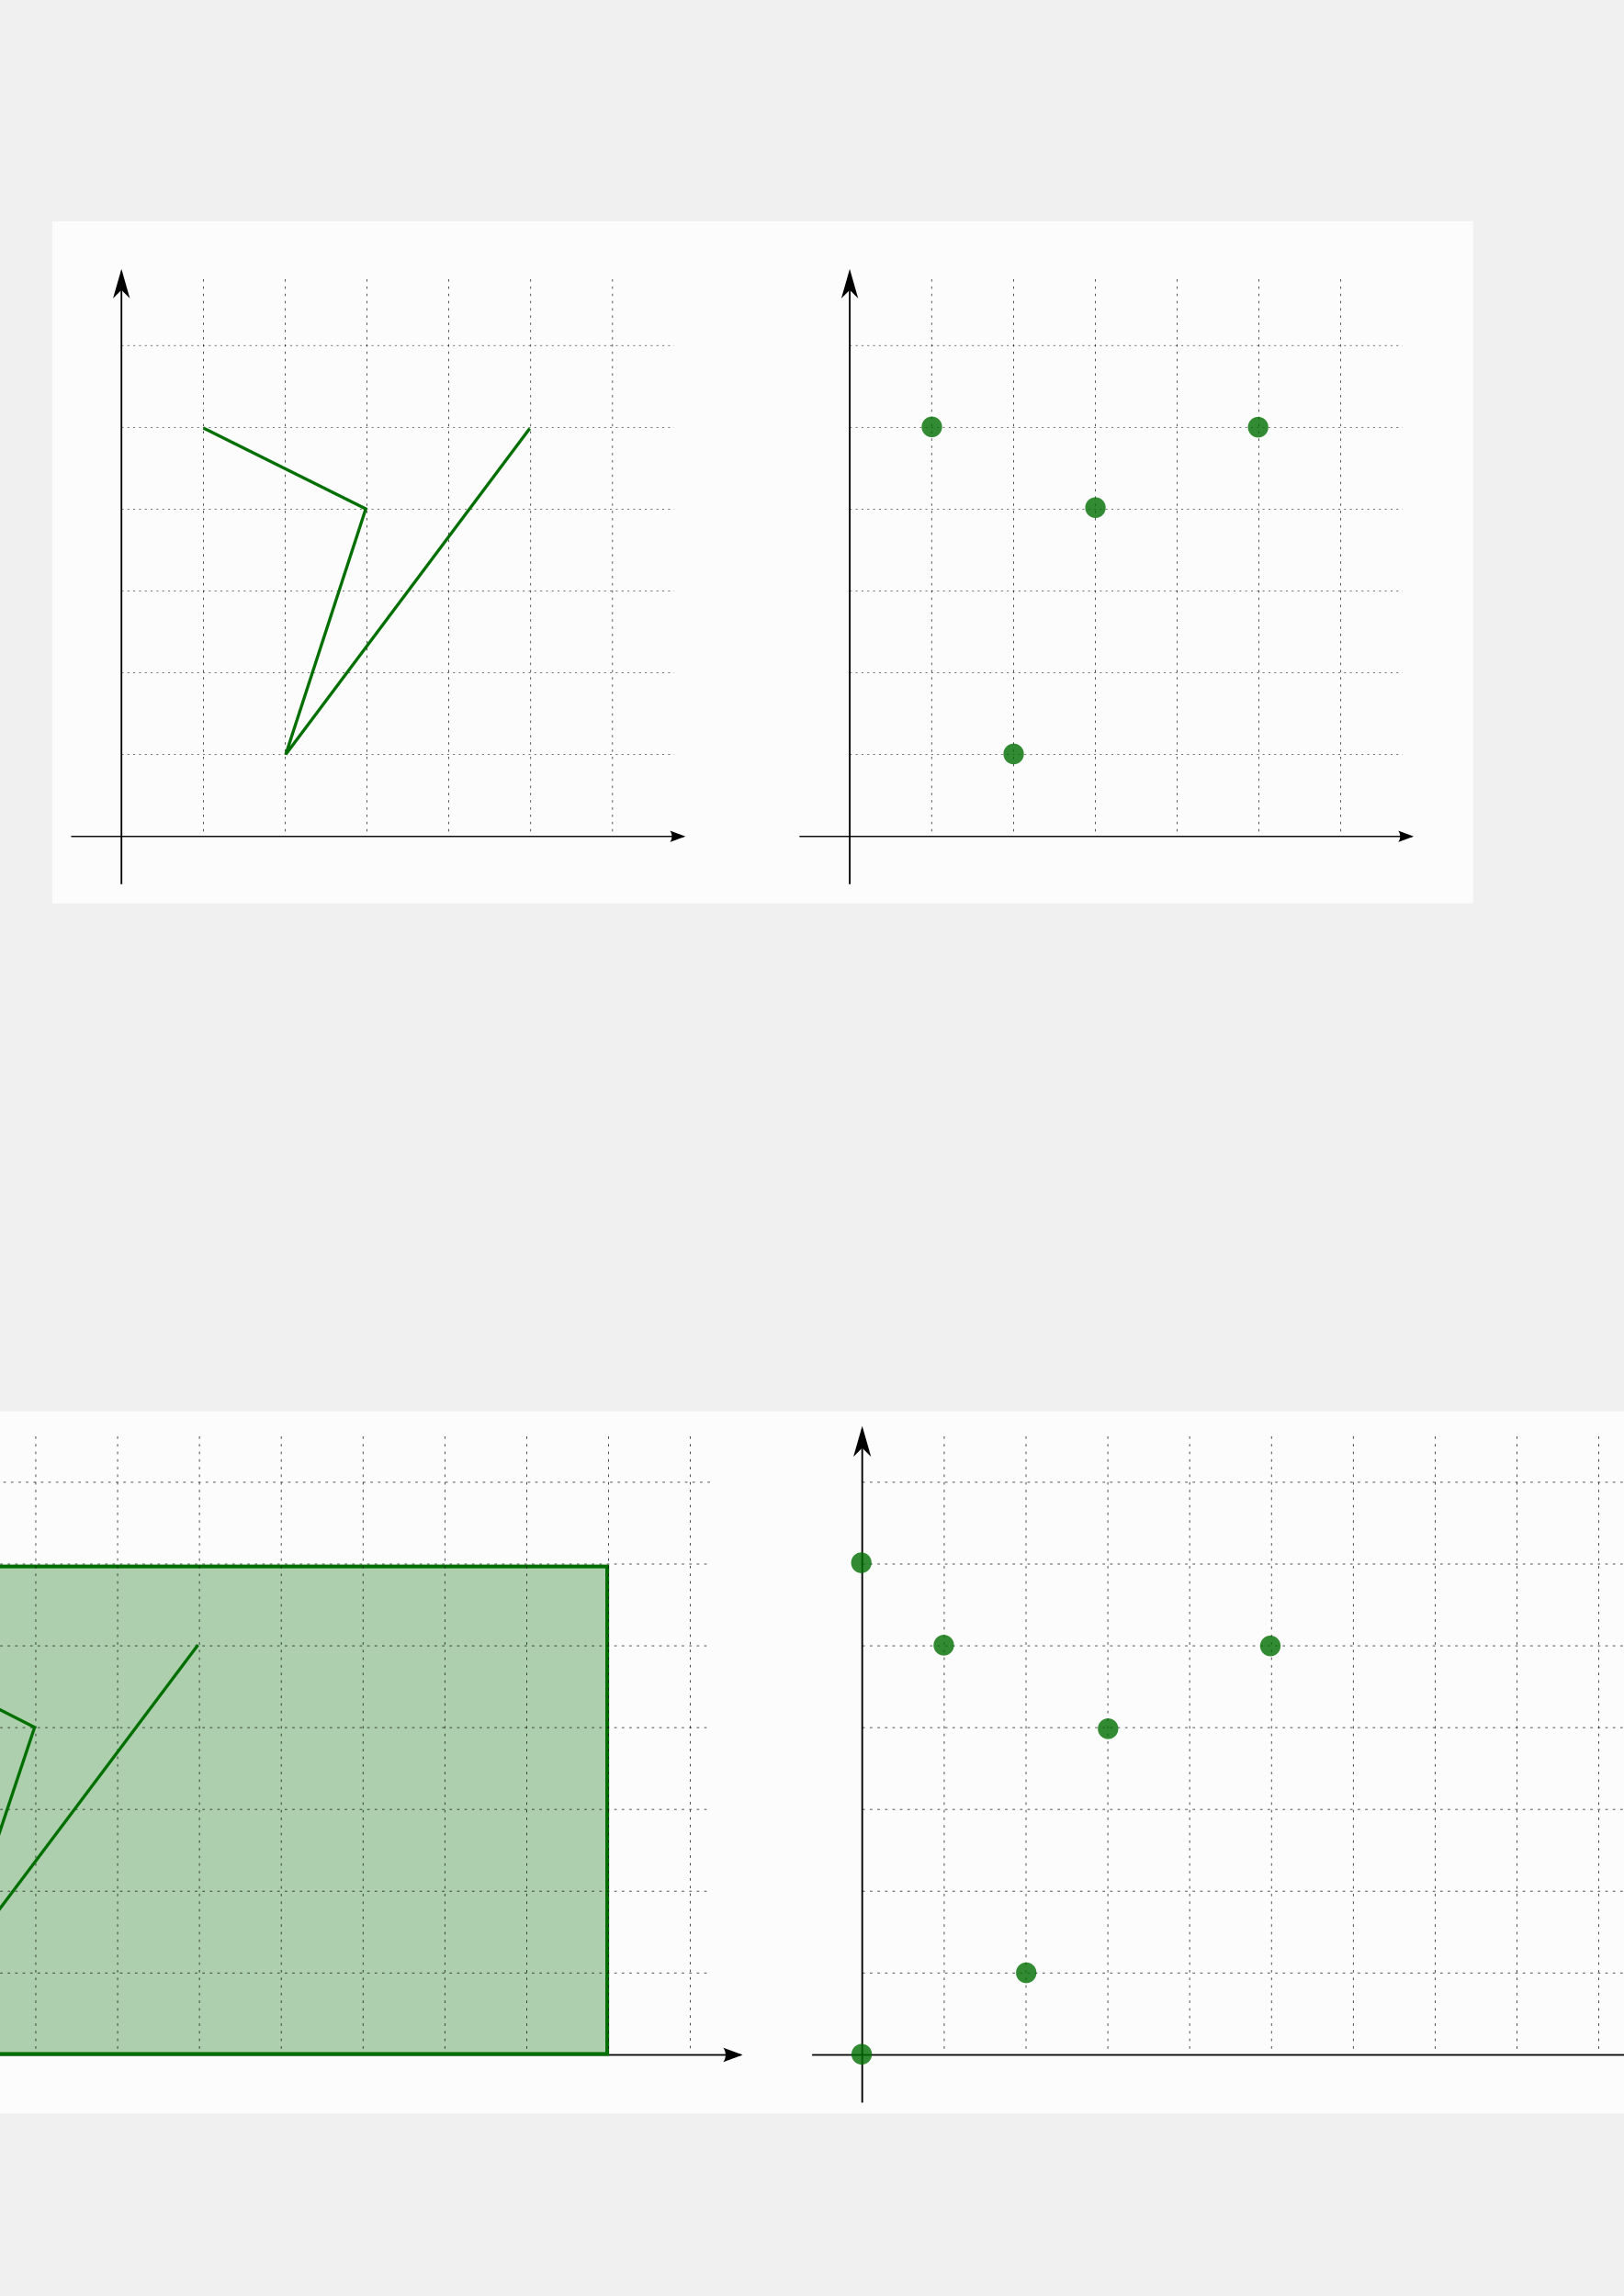
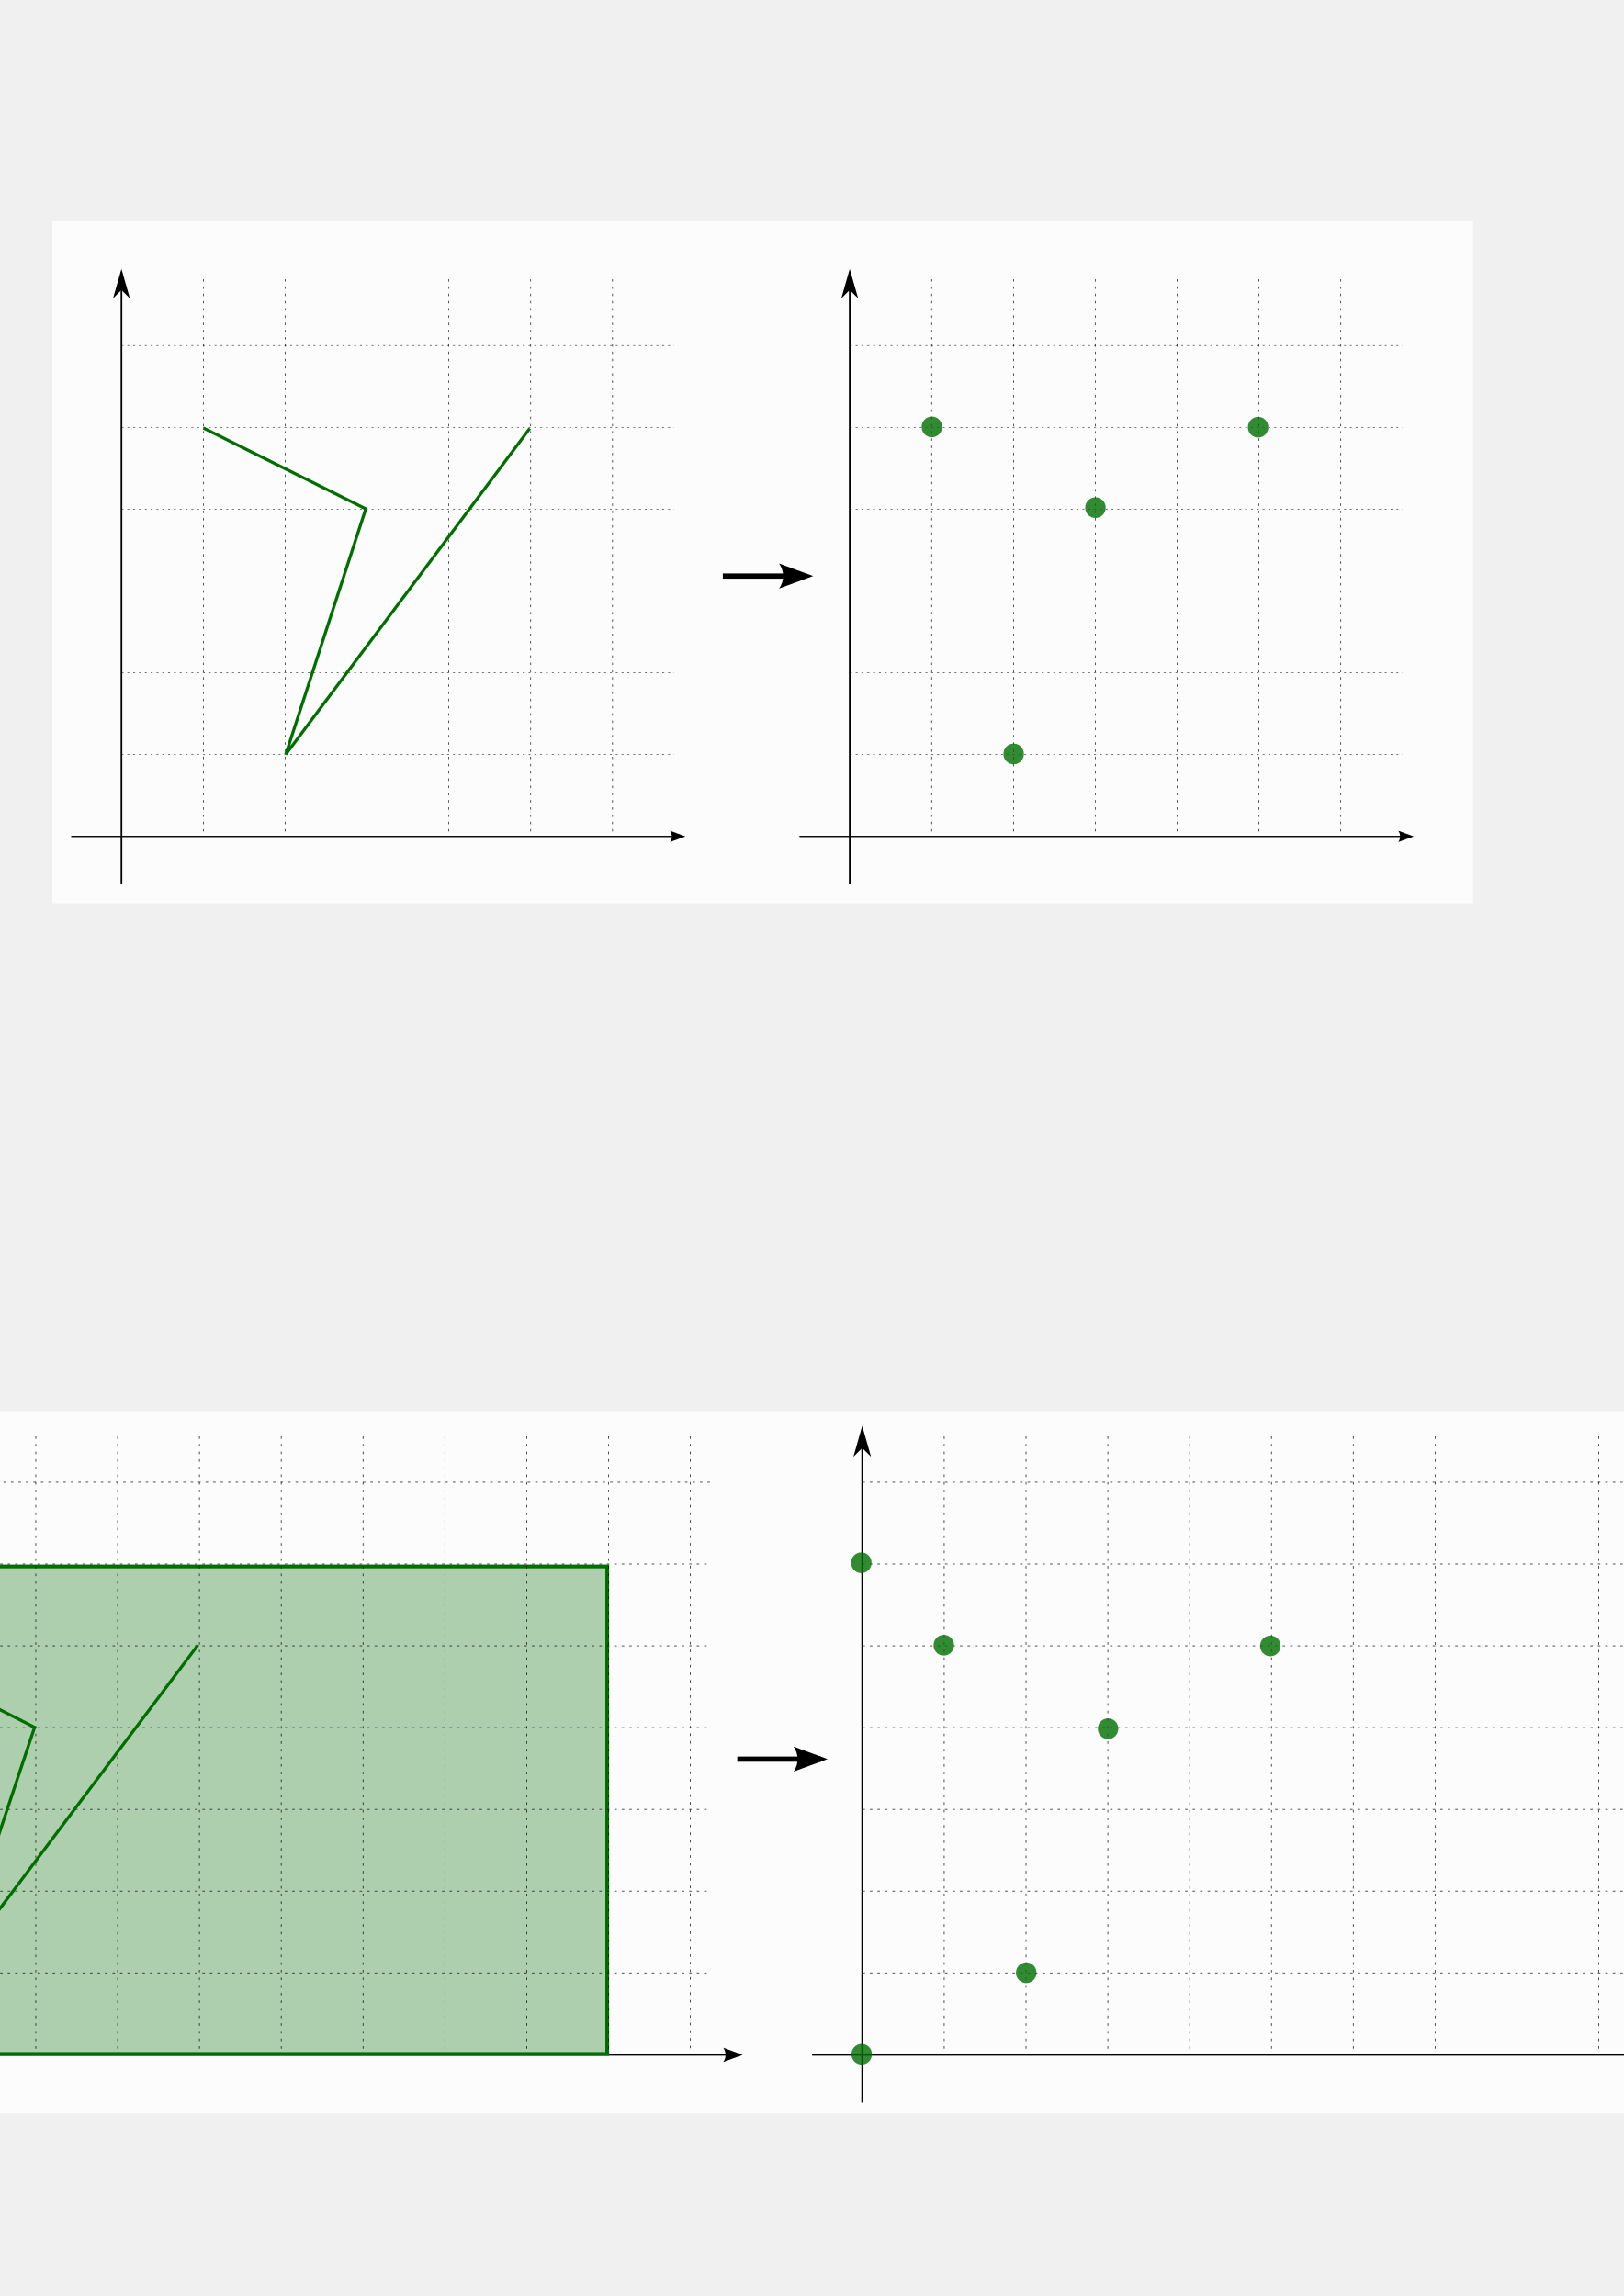
<svg xmlns="http://www.w3.org/2000/svg" width="210mm" height="297mm" id="svg2" version="1.1">
  <defs id="defs4">
    <marker orient="auto" refY="0.0" refX="0.0" id="Arrow1Lstart" style="overflow:visible">
      <path id="path3824" d="M 0.0,0.0 L 5.0,-5.0 L -12.5,0.0 L 5.0,5.0 L 0.0,0.0 z " style="fill-rule:evenodd;stroke:#000000;stroke-width:1.0pt" transform="scale(0.8) translate(12.5,0)" />
    </marker>
    <marker orient="auto" refY="0.0" refX="0.0" id="Arrow2Lend" style="overflow:visible;">
      <path id="path3845" style="fill-rule:evenodd;stroke-width:0.625;stroke-linejoin:round;" d="M 8.719,4.034 L -2.207,0.016 L 8.719,-4.002 C 6.973,-1.63 6.983,1.616 8.719,4.034 z " transform="scale(1.1) rotate(180) translate(1,0)" />
    </marker>
    <marker orient="auto" refY="0" refX="0" id="Arrow2Lend-2" style="overflow:visible">
      <path id="path3845-1" style="fill-rule:evenodd;stroke-width:0.625;stroke-linejoin:round" d="M 8.719,4.034 -2.207,0.016 8.719,-4.002 c -1.745,2.372 -1.735,5.617 -6e-7,8.035 z" transform="matrix(-1.1,0,0,-1.1,-1.1,0)" />
    </marker>
    <marker orient="auto" refY="0" refX="0" id="Arrow1Lstart-4" style="overflow:visible">
      <path id="path3824-1" d="M 0,0 5,-5 -12.5,0 5,5 0,0 z" style="fill-rule:evenodd;stroke:#000000;stroke-width:1pt" transform="matrix(0.8,0,0,0.8,10,0)" />
    </marker>
    <marker orient="auto" refY="0" refX="0" id="Arrow2Lend-5" style="overflow:visible">
      <path id="path3845-3" style="fill-rule:evenodd;stroke-width:0.625;stroke-linejoin:round" d="M 8.719,4.034 -2.207,0.016 8.719,-4.002 c -1.745,2.372 -1.735,5.617 -6e-7,8.035 z" transform="matrix(-1.1,0,0,-1.1,-1.1,0)" />
    </marker>
    <marker orient="auto" refY="0" refX="0" id="Arrow1Lstart-8" style="overflow:visible">
      <path id="path3824-8" d="M 0,0 5,-5 -12.5,0 5,5 0,0 z" style="fill-rule:evenodd;stroke:#000000;stroke-width:1pt" transform="matrix(0.8,0,0,0.8,10,0)" />
    </marker>
    <marker orient="auto" refY="0" refX="0" id="Arrow2Lend-0" style="overflow:visible">
      <path id="path3845-2" style="fill-rule:evenodd;stroke-width:0.625;stroke-linejoin:round" d="M 8.719,4.034 -2.207,0.016 8.719,-4.002 c -1.745,2.372 -1.735,5.617 -6e-7,8.035 z" transform="matrix(-1.1,0,0,-1.1,-1.1,0)" />
    </marker>
    <marker orient="auto" refY="0" refX="0" id="Arrow1Lstart-9" style="overflow:visible">
      <path id="path3824-2" d="M 0,0 5,-5 -12.5,0 5,5 0,0 z" style="fill-rule:evenodd;stroke:#000000;stroke-width:1pt" transform="matrix(0.8,0,0,0.8,10,0)" />
    </marker>
    <marker orient="auto" refY="0" refX="0" id="Arrow2Lend-7" style="overflow:visible">
      <path id="path3845-23" style="fill-rule:evenodd;stroke-width:0.625;stroke-linejoin:round" d="M 8.719,4.034 -2.207,0.016 8.719,-4.002 c -1.745,2.372 -1.735,5.617 -6e-7,8.035 z" transform="matrix(-1.1,0,0,-1.1,-1.1,0)" />
    </marker>
    <marker orient="auto" refY="0" refX="0" id="Arrow1Lstart-83" style="overflow:visible">
      <path id="path3824-4" d="M 0,0 5,-5 -12.5,0 5,5 0,0 z" style="fill-rule:evenodd;stroke:#000000;stroke-width:1pt" transform="matrix(0.8,0,0,0.8,10,0)" />
    </marker>
    <marker orient="auto" refY="0" refX="0" id="Arrow2Lend-73" style="overflow:visible">
      <path id="path3845-19" style="fill-rule:evenodd;stroke-width:0.625;stroke-linejoin:round" d="M 8.719,4.034 -2.207,0.016 8.719,-4.002 c -1.745,2.372 -1.735,5.617 -6e-7,8.035 z" transform="matrix(-1.1,0,0,-1.1,-1.1,0)" />
    </marker>
    <marker orient="auto" refY="0" refX="0" id="Arrow1Lstart-88" style="overflow:visible">
      <path id="path3824-3" d="M 0,0 5,-5 -12.5,0 5,5 0,0 z" style="fill-rule:evenodd;stroke:#000000;stroke-width:1pt" transform="matrix(0.8,0,0,0.8,10,0)" />
    </marker>
    <marker orient="auto" refY="0" refX="0" id="Arrow2Lend-6" style="overflow:visible">
      <path id="path3845-21" style="fill-rule:evenodd;stroke-width:0.625;stroke-linejoin:round" d="M 8.719,4.034 -2.207,0.016 8.719,-4.002 c -1.745,2.372 -1.735,5.617 -6e-7,8.035 z" transform="matrix(-1.1,0,0,-1.1,-1.1,0)" />
    </marker>
    <marker orient="auto" refY="0" refX="0" id="Arrow1Lstart-86" style="overflow:visible">
      <path id="path3824-36" d="M 0,0 5,-5 -12.5,0 5,5 0,0 z" style="fill-rule:evenodd;stroke:#000000;stroke-width:1pt" transform="matrix(0.8,0,0,0.8,10,0)" />
    </marker>
    <marker orient="auto" refY="0" refX="0" id="marker3199" style="overflow:visible">
      <path id="path3201" style="fill-rule:evenodd;stroke-width:0.625;stroke-linejoin:round" d="M 8.719,4.034 -2.207,0.016 8.719,-4.002 c -1.745,2.372 -1.735,5.617 -6e-7,8.035 z" transform="matrix(-1.1,0,0,-1.1,-1.1,0)" />
    </marker>
    <marker orient="auto" refY="0" refX="0" id="marker3203" style="overflow:visible">
      <path id="path3205" d="M 0,0 5,-5 -12.5,0 5,5 0,0 z" style="fill-rule:evenodd;stroke:#000000;stroke-width:1pt" transform="matrix(0.8,0,0,0.8,10,0)" />
+     </marker>
+     <marker orient="auto" refY="0" refX="0" id="Arrow2Mend" style="overflow:visible">
+       <path id="path3919" style="fill-rule:evenodd;stroke-width:0.625;stroke-linejoin:round" d="M 8.719,4.034 -2.207,0.016 8.719,-4.002 c -1.745,2.372 -1.735,5.617 -6e-7,8.035 z" transform="scale(-0.6,-0.6)" />
+     </marker>
+     <marker orient="auto" refY="0" refX="0" id="Arrow2Mend-8" style="overflow:visible">
+       <path id="path3919-2" style="fill-rule:evenodd;stroke-width:0.625;stroke-linejoin:round" d="M 8.719,4.034 -2.207,0.016 8.719,-4.002 c -1.745,2.372 -1.735,5.617 -6e-7,8.035 z" transform="scale(-0.6,-0.6)" />
    </marker>
  </defs>
  <g id="layer6" />
  <g id="layer1" style="display:inline">
    <rect y="689.948" x="-138.471" height="343.347" width="1033.893" id="rect4649" style="opacity:0.8;fill:#ffffff;fill-opacity:1;fill-rule:nonzero;stroke:none" />
    <rect style="opacity:0.8;fill:#ffffff;fill-opacity:1;fill-rule:nonzero;stroke:none" id="rect4031" width="694.482" height="333.447" x="25.578" y="108.187" />
    <path style="fill:none;stroke:#000000;stroke-width:0.811px;stroke-linecap:butt;stroke-linejoin:miter;stroke-opacity:1;marker-start:url(#Arrow1Lstart);marker-end:none" d="m 59.367,133.053 0,299.225" id="path4033" />
    <path style="fill:none;stroke:#000000;stroke-width:0.626;stroke-linecap:butt;stroke-linejoin:miter;stroke-opacity:1;marker-end:url(#Arrow2Lend);stroke-miterlimit:4;stroke-dasharray:none" d="m 34.784,408.935 299.423,0" id="path4035" />
    <path id="path4037" d="m 99.398,136.509 0,270.394" style="fill:none;stroke:#000000;stroke-width:0.295;stroke-linecap:butt;stroke-linejoin:miter;stroke-miterlimit:4;stroke-opacity:1;stroke-dasharray:1.179, 2.358;stroke-dashoffset:0" />
    <path style="fill:none;stroke:#000000;stroke-width:0.295;stroke-linecap:butt;stroke-linejoin:miter;stroke-miterlimit:4;stroke-opacity:1;stroke-dasharray:1.179, 2.358;stroke-dashoffset:0" d="m 139.403,136.509 0,270.394" id="path4039" />
    <path id="path4041" d="m 179.408,136.509 0,270.394" style="fill:none;stroke:#000000;stroke-width:0.295;stroke-linecap:butt;stroke-linejoin:miter;stroke-miterlimit:4;stroke-opacity:1;stroke-dasharray:1.179, 2.358;stroke-dashoffset:0" />
    <path style="fill:none;stroke:#000000;stroke-width:0.295;stroke-linecap:butt;stroke-linejoin:miter;stroke-miterlimit:4;stroke-opacity:1;stroke-dasharray:1.179, 2.358;stroke-dashoffset:0" d="m 219.413,136.509 0,270.394" id="path4043" />
    <path id="path4045" d="m 259.418,136.509 0,270.394" style="fill:none;stroke:#000000;stroke-width:0.295;stroke-linecap:butt;stroke-linejoin:miter;stroke-miterlimit:4;stroke-opacity:1;stroke-dasharray:1.179, 2.358;stroke-dashoffset:0" />
    <path id="path4047" d="m 59.431,368.885 270.125,0" style="fill:none;stroke:#000000;stroke-width:0.237;stroke-linecap:butt;stroke-linejoin:miter;stroke-miterlimit:4;stroke-opacity:1;stroke-dasharray:0.947, 1.895;stroke-dashoffset:0" />
    <path style="fill:none;stroke:#000000;stroke-width:0.237;stroke-linecap:butt;stroke-linejoin:miter;stroke-miterlimit:4;stroke-opacity:1;stroke-dasharray:0.947, 1.895;stroke-dashoffset:0" d="m 59.431,328.889 270.125,0" id="path4049" />
    <path id="path4051" d="m 59.431,288.892 270.125,0" style="fill:none;stroke:#000000;stroke-width:0.237;stroke-linecap:butt;stroke-linejoin:miter;stroke-miterlimit:4;stroke-opacity:1;stroke-dasharray:0.947, 1.895;stroke-dashoffset:0" />
    <path style="fill:none;stroke:#000000;stroke-width:0.237;stroke-linecap:butt;stroke-linejoin:miter;stroke-miterlimit:4;stroke-opacity:1;stroke-dasharray:0.947, 1.895;stroke-dashoffset:0" d="m 59.431,248.895 270.125,0" id="path4053" />
    <path id="path4055" d="m 59.431,208.898 270.125,0" style="fill:none;stroke:#000000;stroke-width:0.237;stroke-linecap:butt;stroke-linejoin:miter;stroke-miterlimit:4;stroke-opacity:1;stroke-dasharray:0.947, 1.895;stroke-dashoffset:0" />
    <flowRoot xml:space="preserve" id="flowRoot4057" style="font-size:40px;font-style:normal;font-weight:normal;line-height:125%;letter-spacing:0px;word-spacing:0px;fill:#000000;fill-opacity:1;stroke:none;font-family:Sans" transform="matrix(0.6167409,0,0,0.6167409,7.075617,21.24568)">
      <flowRegion id="flowRegion4059">
        <rect id="rect4061" width="121.218" height="48.487" x="487.399" y="626.078" />
      </flowRegion>
      <flowPara id="flowPara4063" style="font-style:italic">x</flowPara>
    </flowRoot>
    <flowRoot transform="matrix(0.6167409,0,0,0.6167409,-264.9661,-242.4057)" style="font-size:40px;font-style:normal;font-weight:normal;line-height:125%;letter-spacing:0px;word-spacing:0px;fill:#000000;fill-opacity:1;stroke:none;font-family:Sans" id="flowRoot4065" xml:space="preserve">
      <flowRegion id="flowRegion4067">
        <rect y="626.078" x="487.399" height="48.487" width="121.218" id="rect4069" />
      </flowRegion>
      <flowPara style="font-style:italic" id="flowPara4071">y</flowPara>
    </flowRoot>
    <flowRoot transform="matrix(0.2611037,0,0,0.2611037,-90.41278,249.5384)" style="font-size:40px;font-style:normal;font-weight:normal;line-height:125%;letter-spacing:0px;word-spacing:0px;fill:#000000;fill-opacity:1;stroke:none;font-family:Sans" id="flowRoot4073" xml:space="preserve">
      <flowRegion id="flowRegion4075">
        <rect y="626.078" x="487.399" height="48.487" width="121.218" id="rect4077" />
      </flowRegion>
      <flowPara style="font-style:italic" id="flowPara4079">0,0</flowPara>
    </flowRoot>
    <path style="fill:none;stroke:#000000;stroke-width:0.295;stroke-linecap:butt;stroke-linejoin:miter;stroke-miterlimit:4;stroke-opacity:1;stroke-dasharray:1.179, 2.358;stroke-dashoffset:0" d="m 299.422,136.509 0,270.394" id="path4089" />
    <path id="path4105" d="m 59.431,168.902 270.125,0" style="fill:none;stroke:#000000;stroke-width:0.237;stroke-linecap:butt;stroke-linejoin:miter;stroke-miterlimit:4;stroke-opacity:1;stroke-dasharray:0.947, 1.895;stroke-dashoffset:0" />
-     <text id="text7064" y="514.526" x="-109.13" style="font-size:40px;font-style:normal;font-weight:normal;line-height:125%;letter-spacing:0px;word-spacing:0px;fill:#000000;fill-opacity:1;stroke:none;font-family:Sans" xml:space="preserve">
-       <tspan style="font-size:22px" y="514.526" x="-109.13" id="tspan7066">Case2</tspan>
+     <text id="text7064" y="655.947" x="-114.787" style="font-size:40px;font-style:normal;font-weight:normal;line-height:125%;letter-spacing:0px;word-spacing:0px;fill:#000000;fill-opacity:1;stroke:none;font-family:Sans" xml:space="preserve">
+       <tspan style="font-size:22px" y="655.947" x="-114.787" id="tspan7066">Case2</tspan>
    </text>
    <path style="fill:none;stroke:#006f00;stroke-width:1.5;stroke-linecap:butt;stroke-linejoin:miter;stroke-miterlimit:4;stroke-opacity:1;stroke-dasharray:none" d="M 258.947,209.472 139.696,368.821 178.794,248.777 99.434,209.265" id="path3183" />
    <path style="fill:none;stroke:#000000;stroke-width:0.848px;stroke-linecap:butt;stroke-linejoin:miter;stroke-opacity:1;marker-start:url(#Arrow1Lstart);marker-end:none;display:inline" d="m -102.525,698.791 0,329.188" id="path4033-2" />
    <path style="fill:none;stroke:#000000;stroke-width:0.791px;stroke-linecap:butt;stroke-linejoin:miter;stroke-opacity:1;marker-end:url(#Arrow2Lend);display:inline" d="m -127.027,1004.654 489.028,0" id="path4035-2" />
    <rect style="fill:#006f00;fill-opacity:0.314;fill-rule:evenodd;stroke:#006f00;stroke-width:1.843;stroke-linecap:butt;stroke-linejoin:miter;stroke-miterlimit:4;stroke-opacity:1;stroke-dasharray:none" id="rect4585" width="398.657" height="238.353" x="-101.829" y="765.838" />
    <path id="path4037-9" d="m -62.486,702.236 0,300.378" style="fill:none;stroke:#000000;stroke-width:0.311;stroke-linecap:butt;stroke-linejoin:miter;stroke-miterlimit:4;stroke-opacity:1;stroke-dasharray:1.242, 2.485;stroke-dashoffset:0;display:inline" />
    <path style="fill:none;stroke:#000000;stroke-width:0.311;stroke-linecap:butt;stroke-linejoin:miter;stroke-miterlimit:4;stroke-opacity:1;stroke-dasharray:1.242, 2.485;stroke-dashoffset:0;display:inline" d="m -22.495,702.236 0,300.378" id="path4039-5" />
    <path id="path4041-3" d="m 17.496,702.236 0,300.378" style="fill:none;stroke:#000000;stroke-width:0.311;stroke-linecap:butt;stroke-linejoin:miter;stroke-miterlimit:4;stroke-opacity:1;stroke-dasharray:1.242, 2.485;stroke-dashoffset:0;display:inline" />
    <path style="fill:none;stroke:#000000;stroke-width:0.311;stroke-linecap:butt;stroke-linejoin:miter;stroke-miterlimit:4;stroke-opacity:1;stroke-dasharray:1.242, 2.485;stroke-dashoffset:0;display:inline" d="m 57.487,702.236 0,300.378" id="path4043-2" />
    <path id="path4045-8" d="m 97.478,702.236 0,300.378" style="fill:none;stroke:#000000;stroke-width:0.311;stroke-linecap:butt;stroke-linejoin:miter;stroke-miterlimit:4;stroke-opacity:1;stroke-dasharray:1.242, 2.485;stroke-dashoffset:0;display:inline" />
    <path id="path4047-6" d="m -102.427,964.57 448.455,0" style="fill:none;stroke:#000000;stroke-width:0.305;stroke-linecap:butt;stroke-linejoin:miter;stroke-miterlimit:4;stroke-opacity:1;stroke-dasharray:1.22, 2.441;stroke-dashoffset:0;display:inline" />
    <path style="fill:none;stroke:#000000;stroke-width:0.305;stroke-linecap:butt;stroke-linejoin:miter;stroke-miterlimit:4;stroke-opacity:1;stroke-dasharray:1.22, 2.441;stroke-dashoffset:0;display:inline" d="m -102.427,924.588 448.455,0" id="path4049-6" />
    <path id="path4051-0" d="m -102.427,884.606 448.455,0" style="fill:none;stroke:#000000;stroke-width:0.305;stroke-linecap:butt;stroke-linejoin:miter;stroke-miterlimit:4;stroke-opacity:1;stroke-dasharray:1.22, 2.441;stroke-dashoffset:0;display:inline" />
    <path style="fill:none;stroke:#000000;stroke-width:0.305;stroke-linecap:butt;stroke-linejoin:miter;stroke-miterlimit:4;stroke-opacity:1;stroke-dasharray:1.22, 2.441;stroke-dashoffset:0;display:inline" d="m -102.427,844.625 448.455,0" id="path4053-6" />
    <path id="path4055-5" d="m -102.427,804.643 448.455,0" style="fill:none;stroke:#000000;stroke-width:0.305;stroke-linecap:butt;stroke-linejoin:miter;stroke-miterlimit:4;stroke-opacity:1;stroke-dasharray:1.22, 2.441;stroke-dashoffset:0;display:inline" />
    <flowRoot xml:space="preserve" id="flowRoot4057-4" style="font-size:40px;font-style:normal;font-weight:normal;line-height:125%;letter-spacing:0px;word-spacing:0px;fill:#000000;fill-opacity:1;stroke:none;display:inline;font-family:Sans" transform="matrix(0.6167409,0,0,0.6167409,33.18295,616.9648)">
      <flowRegion id="flowRegion4059-0">
        <rect id="rect4061-9" width="121.218" height="48.487" x="487.399" y="626.078" />
      </flowRegion>
      <flowPara id="flowPara4063-2" style="font-style:italic">x</flowPara>
    </flowRoot>
    <flowRoot transform="matrix(0.6167409,0,0,0.6167409,-426.8588,317.3134)" style="font-size:40px;font-style:normal;font-weight:normal;line-height:125%;letter-spacing:0px;word-spacing:0px;fill:#000000;fill-opacity:1;stroke:none;display:inline;font-family:Sans" id="flowRoot4065-4" xml:space="preserve">
      <flowRegion id="flowRegion4067-2">
        <rect y="626.078" x="487.399" height="48.487" width="121.218" id="rect4069-8" />
      </flowRegion>
      <flowPara style="font-style:italic" id="flowPara4071-2">y</flowPara>
    </flowRoot>
    <flowRoot transform="matrix(0.2611037,0,0,0.2611037,-252.3055,845.2575)" style="font-size:40px;font-style:normal;font-weight:normal;line-height:125%;letter-spacing:0px;word-spacing:0px;fill:#000000;fill-opacity:1;stroke:none;display:inline;font-family:Sans" id="flowRoot4073-2" xml:space="preserve">
      <flowRegion id="flowRegion4075-3">
        <rect y="626.078" x="487.399" height="48.487" width="121.218" id="rect4077-0" />
      </flowRegion>
      <flowPara style="font-style:italic" id="flowPara4079-9">0,0</flowPara>
    </flowRoot>
    <path style="fill:none;stroke:#000000;stroke-width:0.311;stroke-linecap:butt;stroke-linejoin:miter;stroke-miterlimit:4;stroke-opacity:1;stroke-dasharray:1.242, 2.485;stroke-dashoffset:0;display:inline" d="m 137.469,702.236 0,300.378" id="path4089-7" />
    <path id="path4091-2" d="m 177.46,702.236 0,300.378" style="fill:none;stroke:#000000;stroke-width:0.311;stroke-linecap:butt;stroke-linejoin:miter;stroke-miterlimit:4;stroke-opacity:1;stroke-dasharray:1.242, 2.485;stroke-dashoffset:0;display:inline" />
    <path style="fill:none;stroke:#000000;stroke-width:0.311;stroke-linecap:butt;stroke-linejoin:miter;stroke-miterlimit:4;stroke-opacity:1;stroke-dasharray:1.242, 2.485;stroke-dashoffset:0;display:inline" d="m 217.451,702.236 0,300.378" id="path4093-9" />
    <path id="path4095-3" d="m 257.442,702.236 0,300.378" style="fill:none;stroke:#000000;stroke-width:0.311;stroke-linecap:butt;stroke-linejoin:miter;stroke-miterlimit:4;stroke-opacity:1;stroke-dasharray:1.242, 2.485;stroke-dashoffset:0;display:inline" />
    <path style="fill:none;stroke:#000000;stroke-width:0.311;stroke-linecap:butt;stroke-linejoin:miter;stroke-miterlimit:4;stroke-opacity:1;stroke-dasharray:1.242, 2.485;stroke-dashoffset:0;display:inline" d="m 297.433,702.236 0,300.378" id="path4097-7" />
    <path id="path4099-6" d="m 337.424,702.236 0,300.378" style="fill:none;stroke:#000000;stroke-width:0.31;stroke-linecap:butt;stroke-linejoin:miter;stroke-miterlimit:4;stroke-opacity:1;stroke-dasharray:1.241, 2.483;stroke-dashoffset:0;display:inline" />
    <path id="path4105-8" d="m -102.427,764.661 448.455,0" style="fill:none;stroke:#000000;stroke-width:0.305;stroke-linecap:butt;stroke-linejoin:miter;stroke-miterlimit:4;stroke-opacity:1;stroke-dasharray:1.22, 2.441;stroke-dashoffset:0;display:inline" />
    <path id="path6984-3" d="m 421.475,698.791 0,329.188" style="fill:none;stroke:#000000;stroke-width:0.848px;stroke-linecap:butt;stroke-linejoin:miter;stroke-opacity:1;marker-start:url(#Arrow1Lstart);marker-end:none;display:inline" />
    <path id="path6986-7" d="m 396.973,1004.654 489.028,0" style="fill:none;stroke:#000000;stroke-width:0.791px;stroke-linecap:butt;stroke-linejoin:miter;stroke-opacity:1;marker-end:url(#Arrow2Lend);display:inline" />
    <path style="fill:none;stroke:#000000;stroke-width:0.311;stroke-linecap:butt;stroke-linejoin:miter;stroke-miterlimit:4;stroke-opacity:1;stroke-dasharray:1.242, 2.485;stroke-dashoffset:0;display:inline" d="m 461.554,702.236 0,300.378" id="path6988-9" />
    <path id="path6990-5" d="m 501.545,702.236 0,300.378" style="fill:none;stroke:#000000;stroke-width:0.311;stroke-linecap:butt;stroke-linejoin:miter;stroke-miterlimit:4;stroke-opacity:1;stroke-dasharray:1.242, 2.485;stroke-dashoffset:0;display:inline" />
    <path style="fill:none;stroke:#000000;stroke-width:0.311;stroke-linecap:butt;stroke-linejoin:miter;stroke-miterlimit:4;stroke-opacity:1;stroke-dasharray:1.242, 2.485;stroke-dashoffset:0;display:inline" d="m 541.536,702.236 0,300.378" id="path6992-6" />
    <path id="path6994-4" d="m 581.527,702.236 0,300.378" style="fill:none;stroke:#000000;stroke-width:0.311;stroke-linecap:butt;stroke-linejoin:miter;stroke-miterlimit:4;stroke-opacity:1;stroke-dasharray:1.242, 2.485;stroke-dashoffset:0;display:inline" />
    <path style="fill:none;stroke:#000000;stroke-width:0.311;stroke-linecap:butt;stroke-linejoin:miter;stroke-miterlimit:4;stroke-opacity:1;stroke-dasharray:1.242, 2.485;stroke-dashoffset:0;display:inline" d="m 621.518,702.236 0,300.378" id="path6996-0" />
    <path style="fill:none;stroke:#000000;stroke-width:0.306;stroke-linecap:butt;stroke-linejoin:miter;stroke-miterlimit:4;stroke-opacity:1;stroke-dasharray:1.223, 2.445;stroke-dashoffset:0;display:inline" d="m 421.573,964.57 450.056,0" id="path6998-6" />
    <path id="path7000-3" d="m 421.573,924.588 450.056,0" style="fill:none;stroke:#000000;stroke-width:0.306;stroke-linecap:butt;stroke-linejoin:miter;stroke-miterlimit:4;stroke-opacity:1;stroke-dasharray:1.223, 2.445;stroke-dashoffset:0;display:inline" />
    <path style="fill:none;stroke:#000000;stroke-width:0.306;stroke-linecap:butt;stroke-linejoin:miter;stroke-miterlimit:4;stroke-opacity:1;stroke-dasharray:1.223, 2.445;stroke-dashoffset:0;display:inline" d="m 421.573,884.606 450.056,0" id="path7002-4" />
    <path id="path7004-0" d="m 421.573,844.625 450.056,0" style="fill:none;stroke:#000000;stroke-width:0.306;stroke-linecap:butt;stroke-linejoin:miter;stroke-miterlimit:4;stroke-opacity:1;stroke-dasharray:1.223, 2.445;stroke-dashoffset:0;display:inline" />
    <path style="fill:none;stroke:#000000;stroke-width:0.306;stroke-linecap:butt;stroke-linejoin:miter;stroke-miterlimit:4;stroke-opacity:1;stroke-dasharray:1.223, 2.445;stroke-dashoffset:0;display:inline" d="m 421.573,804.643 450.056,0" id="path7006-6" />
    <flowRoot transform="matrix(0.6167409,0,0,0.6167409,561.1829,616.9648)" style="font-size:40px;font-style:normal;font-weight:normal;line-height:125%;letter-spacing:0px;word-spacing:0px;fill:#000000;fill-opacity:1;stroke:none;display:inline;font-family:Sans" id="flowRoot7008-4" xml:space="preserve">
      <flowRegion id="flowRegion7010-5">
        <rect y="626.078" x="487.399" height="48.487" width="121.218" id="rect7012-0" />
      </flowRegion>
      <flowPara style="font-style:italic" id="flowPara7014-9">x</flowPara>
    </flowRoot>
    <flowRoot xml:space="preserve" id="flowRoot7016-5" style="font-size:40px;font-style:normal;font-weight:normal;line-height:125%;letter-spacing:0px;word-spacing:0px;fill:#000000;fill-opacity:1;stroke:none;display:inline;font-family:Sans" transform="matrix(0.6167409,0,0,0.6167409,97.14119,319.3134)">
      <flowRegion id="flowRegion7018-9">
        <rect id="rect7020-6" width="121.218" height="48.487" x="487.399" y="626.078" />
      </flowRegion>
      <flowPara id="flowPara7022-7" style="font-style:italic">y</flowPara>
    </flowRoot>
    <flowRoot xml:space="preserve" id="flowRoot7024-9" style="font-size:40px;font-style:normal;font-weight:normal;line-height:125%;letter-spacing:0px;word-spacing:0px;fill:#000000;fill-opacity:1;stroke:none;display:inline;font-family:Sans" transform="matrix(0.2611037,0,0,0.2611037,271.6945,845.2575)">
      <flowRegion id="flowRegion7026-1">
        <rect id="rect7028-7" width="121.218" height="48.487" x="487.399" y="626.078" />
      </flowRegion>
      <flowPara id="flowPara7030-5" style="font-style:italic">0,0</flowPara>
    </flowRoot>
    <path id="path7032-1" d="m 661.509,702.236 0,300.378" style="fill:none;stroke:#000000;stroke-width:0.311;stroke-linecap:butt;stroke-linejoin:miter;stroke-miterlimit:4;stroke-opacity:1;stroke-dasharray:1.242, 2.485;stroke-dashoffset:0;display:inline" />
    <path style="fill:none;stroke:#000000;stroke-width:0.311;stroke-linecap:butt;stroke-linejoin:miter;stroke-miterlimit:4;stroke-opacity:1;stroke-dasharray:1.242, 2.485;stroke-dashoffset:0;display:inline" d="m 701.5,702.236 0,300.378" id="path7034-7" />
    <path id="path7036-5" d="m 741.491,702.236 0,300.378" style="fill:none;stroke:#000000;stroke-width:0.311;stroke-linecap:butt;stroke-linejoin:miter;stroke-miterlimit:4;stroke-opacity:1;stroke-dasharray:1.242, 2.485;stroke-dashoffset:0;display:inline" />
    <path style="fill:none;stroke:#000000;stroke-width:0.311;stroke-linecap:butt;stroke-linejoin:miter;stroke-miterlimit:4;stroke-opacity:1;stroke-dasharray:1.242, 2.485;stroke-dashoffset:0;display:inline" d="m 781.482,702.236 0,300.378" id="path7038-3" />
    <path id="path7040-4" d="m 821.473,702.236 0,300.378" style="fill:none;stroke:#000000;stroke-width:0.311;stroke-linecap:butt;stroke-linejoin:miter;stroke-miterlimit:4;stroke-opacity:1;stroke-dasharray:1.242, 2.485;stroke-dashoffset:0;display:inline" />
    <path style="fill:none;stroke:#000000;stroke-width:0.31;stroke-linecap:butt;stroke-linejoin:miter;stroke-miterlimit:4;stroke-opacity:1;stroke-dasharray:1.241, 2.483;stroke-dashoffset:0;display:inline" d="m 861.465,702.236 0,300.378" id="path7042-8" />
    <path style="fill:none;stroke:#000000;stroke-width:0.306;stroke-linecap:butt;stroke-linejoin:miter;stroke-miterlimit:4;stroke-opacity:1;stroke-dasharray:1.223, 2.445;stroke-dashoffset:0;display:inline" d="m 421.573,764.661 450.056,0" id="path7048-8" />
    <path id="path7050-6" d="m 421.573,724.679 450.056,0" style="fill:none;stroke:#000000;stroke-width:0.306;stroke-linecap:butt;stroke-linejoin:miter;stroke-miterlimit:4;stroke-opacity:1;stroke-dasharray:1.223, 2.445;stroke-dashoffset:0;display:inline" />
    <rect style="opacity:0;fill:#fe8300;fill-opacity:0.208;stroke:#fe0000;stroke-width:2;stroke-miterlimit:4;stroke-opacity:1;stroke-dasharray:none;display:inline" id="rect5240-2" width="400.222" height="197.99" x="-103.307" y="804.898" />
    <path style="fill:none;stroke:#006f00;stroke-width:1.5;stroke-linecap:butt;stroke-linejoin:miter;stroke-opacity:1;display:inline;stroke-miterlimit:4;stroke-dasharray:none" d="m 96.804,804.191 -119.501,159.099 39.598,-118.794 -80.61,-41.012" id="path3183-5" />
    <rect y="804.898" x="420.693" height="197.99" width="400.222" id="rect7062-6" style="opacity:0;fill:#fe8300;fill-opacity:0.208;stroke:#fe0000;stroke-width:2;stroke-miterlimit:4;stroke-opacity:1;stroke-dasharray:none;display:inline" />
    <path id="path3570" d="m 415.368,133.053 0,299.225" style="fill:none;stroke:#000000;stroke-width:0.811px;stroke-linecap:butt;stroke-linejoin:miter;stroke-opacity:1;marker-start:url(#Arrow1Lstart);marker-end:none" />
    <path id="path3572" d="m 390.784,408.935 299.423,0" style="fill:none;stroke:#000000;stroke-width:0.626px;stroke-linecap:butt;stroke-linejoin:miter;stroke-opacity:1;marker-end:url(#Arrow2Lend)" />
    <path style="fill:none;stroke:#000000;stroke-width:0.295;stroke-linecap:butt;stroke-linejoin:miter;stroke-miterlimit:4;stroke-opacity:1;stroke-dasharray:1.179, 2.358;stroke-dashoffset:0" d="m 455.398,136.509 0,270.394" id="path3574" />
    <path id="path3576" d="m 495.403,136.509 0,270.394" style="fill:none;stroke:#000000;stroke-width:0.295;stroke-linecap:butt;stroke-linejoin:miter;stroke-miterlimit:4;stroke-opacity:1;stroke-dasharray:1.179, 2.358;stroke-dashoffset:0" />
    <path style="fill:none;stroke:#000000;stroke-width:0.295;stroke-linecap:butt;stroke-linejoin:miter;stroke-miterlimit:4;stroke-opacity:1;stroke-dasharray:1.179, 2.358;stroke-dashoffset:0" d="m 535.408,136.509 0,270.394" id="path3578" />
    <path id="path3580" d="m 575.413,136.509 0,270.394" style="fill:none;stroke:#000000;stroke-width:0.295;stroke-linecap:butt;stroke-linejoin:miter;stroke-miterlimit:4;stroke-opacity:1;stroke-dasharray:1.179, 2.358;stroke-dashoffset:0" />
    <path style="fill:none;stroke:#000000;stroke-width:0.295;stroke-linecap:butt;stroke-linejoin:miter;stroke-miterlimit:4;stroke-opacity:1;stroke-dasharray:1.179, 2.358;stroke-dashoffset:0" d="m 615.418,136.509 0,270.394" id="path3582" />
    <path style="fill:none;stroke:#000000;stroke-width:0.237;stroke-linecap:butt;stroke-linejoin:miter;stroke-miterlimit:4;stroke-opacity:1;stroke-dasharray:0.947, 1.895;stroke-dashoffset:0" d="m 415.431,368.885 270.125,0" id="path3584" />
    <path id="path3586" d="m 415.431,328.889 270.125,0" style="fill:none;stroke:#000000;stroke-width:0.237;stroke-linecap:butt;stroke-linejoin:miter;stroke-miterlimit:4;stroke-opacity:1;stroke-dasharray:0.947, 1.895;stroke-dashoffset:0" />
    <path style="fill:none;stroke:#000000;stroke-width:0.237;stroke-linecap:butt;stroke-linejoin:miter;stroke-miterlimit:4;stroke-opacity:1;stroke-dasharray:0.947, 1.895;stroke-dashoffset:0" d="m 415.431,288.892 270.125,0" id="path3588" />
    <path id="path3590" d="m 415.431,248.895 270.125,0" style="fill:none;stroke:#000000;stroke-width:0.237;stroke-linecap:butt;stroke-linejoin:miter;stroke-miterlimit:4;stroke-opacity:1;stroke-dasharray:0.947, 1.895;stroke-dashoffset:0" />
    <path style="fill:none;stroke:#000000;stroke-width:0.237;stroke-linecap:butt;stroke-linejoin:miter;stroke-miterlimit:4;stroke-opacity:1;stroke-dasharray:0.947, 1.895;stroke-dashoffset:0" d="m 415.431,208.898 270.125,0" id="path3592" />
    <flowRoot transform="matrix(0.6167409,0,0,0.6167409,363.0756,21.24568)" style="font-size:40px;font-style:normal;font-weight:normal;line-height:125%;letter-spacing:0px;word-spacing:0px;fill:#000000;fill-opacity:1;stroke:none;font-family:Sans" id="flowRoot3594" xml:space="preserve">
      <flowRegion id="flowRegion3596">
        <rect y="626.078" x="487.399" height="48.487" width="121.218" id="rect3598" />
      </flowRegion>
      <flowPara style="font-style:italic" id="flowPara3600">x</flowPara>
    </flowRoot>
    <flowRoot xml:space="preserve" id="flowRoot3602" style="font-size:40px;font-style:normal;font-weight:normal;line-height:125%;letter-spacing:0px;word-spacing:0px;fill:#000000;fill-opacity:1;stroke:none;font-family:Sans" transform="matrix(0.6167409,0,0,0.6167409,91.03386,-242.4057)">
      <flowRegion id="flowRegion3604">
        <rect id="rect3606" width="121.218" height="48.487" x="487.399" y="626.078" />
      </flowRegion>
      <flowPara id="flowPara3608" style="font-style:italic">y</flowPara>
    </flowRoot>
    <flowRoot xml:space="preserve" id="flowRoot3610" style="font-size:40px;font-style:normal;font-weight:normal;line-height:125%;letter-spacing:0px;word-spacing:0px;fill:#000000;fill-opacity:1;stroke:none;font-family:Sans" transform="matrix(0.2611037,0,0,0.2611037,265.5872,249.5384)">
      <flowRegion id="flowRegion3612">
        <rect id="rect3614" width="121.218" height="48.487" x="487.399" y="626.078" />
      </flowRegion>
      <flowPara id="flowPara3616" style="font-style:italic">0,0</flowPara>
    </flowRoot>
    <path id="path3618" d="m 655.422,136.509 0,270.394" style="fill:none;stroke:#000000;stroke-width:0.295;stroke-linecap:butt;stroke-linejoin:miter;stroke-miterlimit:4;stroke-opacity:1;stroke-dasharray:1.179, 2.358;stroke-dashoffset:0" />
    <path style="fill:none;stroke:#000000;stroke-width:0.237;stroke-linecap:butt;stroke-linejoin:miter;stroke-miterlimit:4;stroke-opacity:1;stroke-dasharray:0.947, 1.895;stroke-dashoffset:0" d="m 415.431,168.902 270.125,0" id="path3620" />
    <path style="opacity:0.8;fill:#006f00;fill-opacity:1;stroke:#006f00;stroke-width:1.5;stroke-miterlimit:4;stroke-opacity:1;stroke-dasharray:none;stroke-dashoffset:0" id="path4488" d="m 403.758,440.715 a 4.243,4.243 0 1 1 -8.485,0 4.243,4.243 0 1 1 8.485,0 z" transform="translate(56,-232)" />
    <path style="opacity:0.8;fill:#006f00;fill-opacity:1;stroke:#006f00;stroke-width:1.5;stroke-miterlimit:4;stroke-opacity:1;stroke-dasharray:none;stroke-dashoffset:0;display:inline" id="path4488-5" d="m 403.758,440.715 a 4.243,4.243 0 1 1 -8.485,0 4.243,4.243 0 1 1 8.485,0 z" transform="translate(135.9619,-192.5294)" />
    <path style="opacity:0.8;fill:#006f00;fill-opacity:1;stroke:#006f00;stroke-width:1.5;stroke-miterlimit:4;stroke-opacity:1;stroke-dasharray:none;stroke-dashoffset:0;display:inline" id="path4488-5-0" d="m 403.758,440.715 a 4.243,4.243 0 1 1 -8.485,0 4.243,4.243 0 1 1 8.485,0 z" transform="translate(95.98465,-72.10263)" />
    <path style="opacity:0.8;fill:#006f00;fill-opacity:1;stroke:#006f00;stroke-width:1.5;stroke-miterlimit:4;stroke-opacity:1;stroke-dasharray:none;stroke-dashoffset:0;display:inline" id="path4488-5-5" d="m 403.758,440.715 a 4.243,4.243 0 1 1 -8.485,0 4.243,4.243 0 1 1 8.485,0 z" transform="translate(215.4846,-231.8526)" />
    <flowRoot xml:space="preserve" id="flowRoot4569" style="font-size:20px;font-style:normal;font-weight:normal;line-height:125%;letter-spacing:0px;word-spacing:0px;fill:#000000;fill-opacity:1;stroke:none;font-family:Sans" transform="translate(60,-228)">
      <flowRegion id="flowRegion4571">
        <rect id="rect4573" width="70" height="26" x="17" y="265.362" style="font-size:20px" />
      </flowRegion>
      <flowPara id="flowPara4575">Case1</flowPara>
    </flowRoot>
    <path style="opacity:0.8;fill:#006f00;fill-opacity:1;stroke:#006f00;stroke-width:1.5;stroke-miterlimit:4;stroke-opacity:1;stroke-dasharray:none;stroke-dashoffset:0;display:inline" id="path4488-5-0-1" d="m 403.758,440.715 a 4.243,4.243 0 1 1 -8.485,0 4.243,4.243 0 1 1 8.485,0 z" transform="translate(21.69861,563.6195)" />
    <path style="opacity:0.8;fill:#006f00;fill-opacity:1;stroke:#006f00;stroke-width:1.5;stroke-miterlimit:4;stroke-opacity:1;stroke-dasharray:none;stroke-dashoffset:0;display:inline" id="path4488-5-0-7" d="m 403.758,440.715 a 4.243,4.243 0 1 1 -8.485,0 4.243,4.243 0 1 1 8.485,0 z" transform="translate(421.6559,564.1828)" />
    <path style="opacity:0.8;fill:#006f00;fill-opacity:1;stroke:#006f00;stroke-width:1.5;stroke-miterlimit:4;stroke-opacity:1;stroke-dasharray:none;stroke-dashoffset:0;display:inline" id="path4488-5-0-2" d="m 403.758,440.715 a 4.243,4.243 0 1 1 -8.485,0 4.243,4.243 0 1 1 8.485,0 z" transform="translate(422.0978,323.8549)" />
    <path style="opacity:0.8;fill:#006f00;fill-opacity:1;stroke:#006f00;stroke-width:1.5;stroke-miterlimit:4;stroke-opacity:1;stroke-dasharray:none;stroke-dashoffset:0;display:inline" id="path4488-5-0-3" d="m 403.758,440.715 a 4.243,4.243 0 1 1 -8.485,0 4.243,4.243 0 1 1 8.485,0 z" transform="translate(21.52184,323.3246)" />
    <path style="opacity:0.8;fill:#006f00;fill-opacity:1;stroke:#006f00;stroke-width:1.5;stroke-miterlimit:4;stroke-opacity:1;stroke-dasharray:none;stroke-dashoffset:0;display:inline" id="path4488-5-0-8" d="m 403.758,440.715 a 4.243,4.243 0 1 1 -8.485,0 4.243,4.243 0 1 1 8.485,0 z" transform="translate(61.82692,363.6296)" />
    <path style="opacity:0.8;fill:#006f00;fill-opacity:1;stroke:#006f00;stroke-width:1.5;stroke-miterlimit:4;stroke-opacity:1;stroke-dasharray:none;stroke-dashoffset:0;display:inline" id="path4488-5-0-78" d="m 403.758,440.715 a 4.243,4.243 0 1 1 -8.485,0 4.243,4.243 0 1 1 8.485,0 z" transform="translate(221.4563,363.9832)" />
    <path style="opacity:0.8;fill:#006f00;fill-opacity:1;stroke:#006f00;stroke-width:1.5;stroke-miterlimit:4;stroke-opacity:1;stroke-dasharray:none;stroke-dashoffset:0;display:inline" id="path4488-5-0-6" d="m 403.758,440.715 a 4.243,4.243 0 1 1 -8.485,0 4.243,4.243 0 1 1 8.485,0 z" transform="translate(102.132,523.7893)" />
    <path style="fill:none;stroke:#000000;stroke-width:0.305;stroke-linecap:butt;stroke-linejoin:miter;stroke-miterlimit:4;stroke-opacity:1;stroke-dasharray:1.22, 2.441;stroke-dashoffset:0;display:inline" d="m -100.826,724.679 448.455,0" id="path4647" />
    <path style="opacity:0.8;fill:#006f00;fill-opacity:1;stroke:#006f00;stroke-width:1.5;stroke-miterlimit:4;stroke-opacity:1;stroke-dasharray:none;stroke-dashoffset:0;display:inline" id="path4488-5-0-8-8" d="m 403.758,440.715 a 4.243,4.243 0 1 1 -8.485,0 4.243,4.243 0 1 1 8.485,0 z" transform="translate(142.1284,404.4651)" />
+     <path style="fill:none;stroke:#000000;stroke-width:2.542;stroke-linecap:butt;stroke-linejoin:miter;stroke-miterlimit:4;stroke-opacity:1;stroke-dasharray:none;marker-end:url(#Arrow2Mend);display:inline" d="m 360.394,860.054 40.792,0" id="path4290-5" />
+     <path style="fill:none;stroke:#000000;stroke-width:2.542;stroke-linecap:butt;stroke-linejoin:miter;stroke-miterlimit:4;stroke-opacity:1;stroke-dasharray:none;marker-end:url(#Arrow2Mend);display:inline" d="m 353.323,281.64 40.792,0" id="path4290-5-4" />
  </g>
  <g id="layer2" />
  <g id="layer5" style="display:inline">
    <rect style="opacity:0;fill:#fe8300;fill-opacity:0.208;stroke:#fe0000;stroke-width:2;stroke-miterlimit:4;stroke-opacity:1;stroke-dasharray:none" id="rect5240" width="400.222" height="197.99" x="58.586" y="209.179" />
  </g>
</svg>
